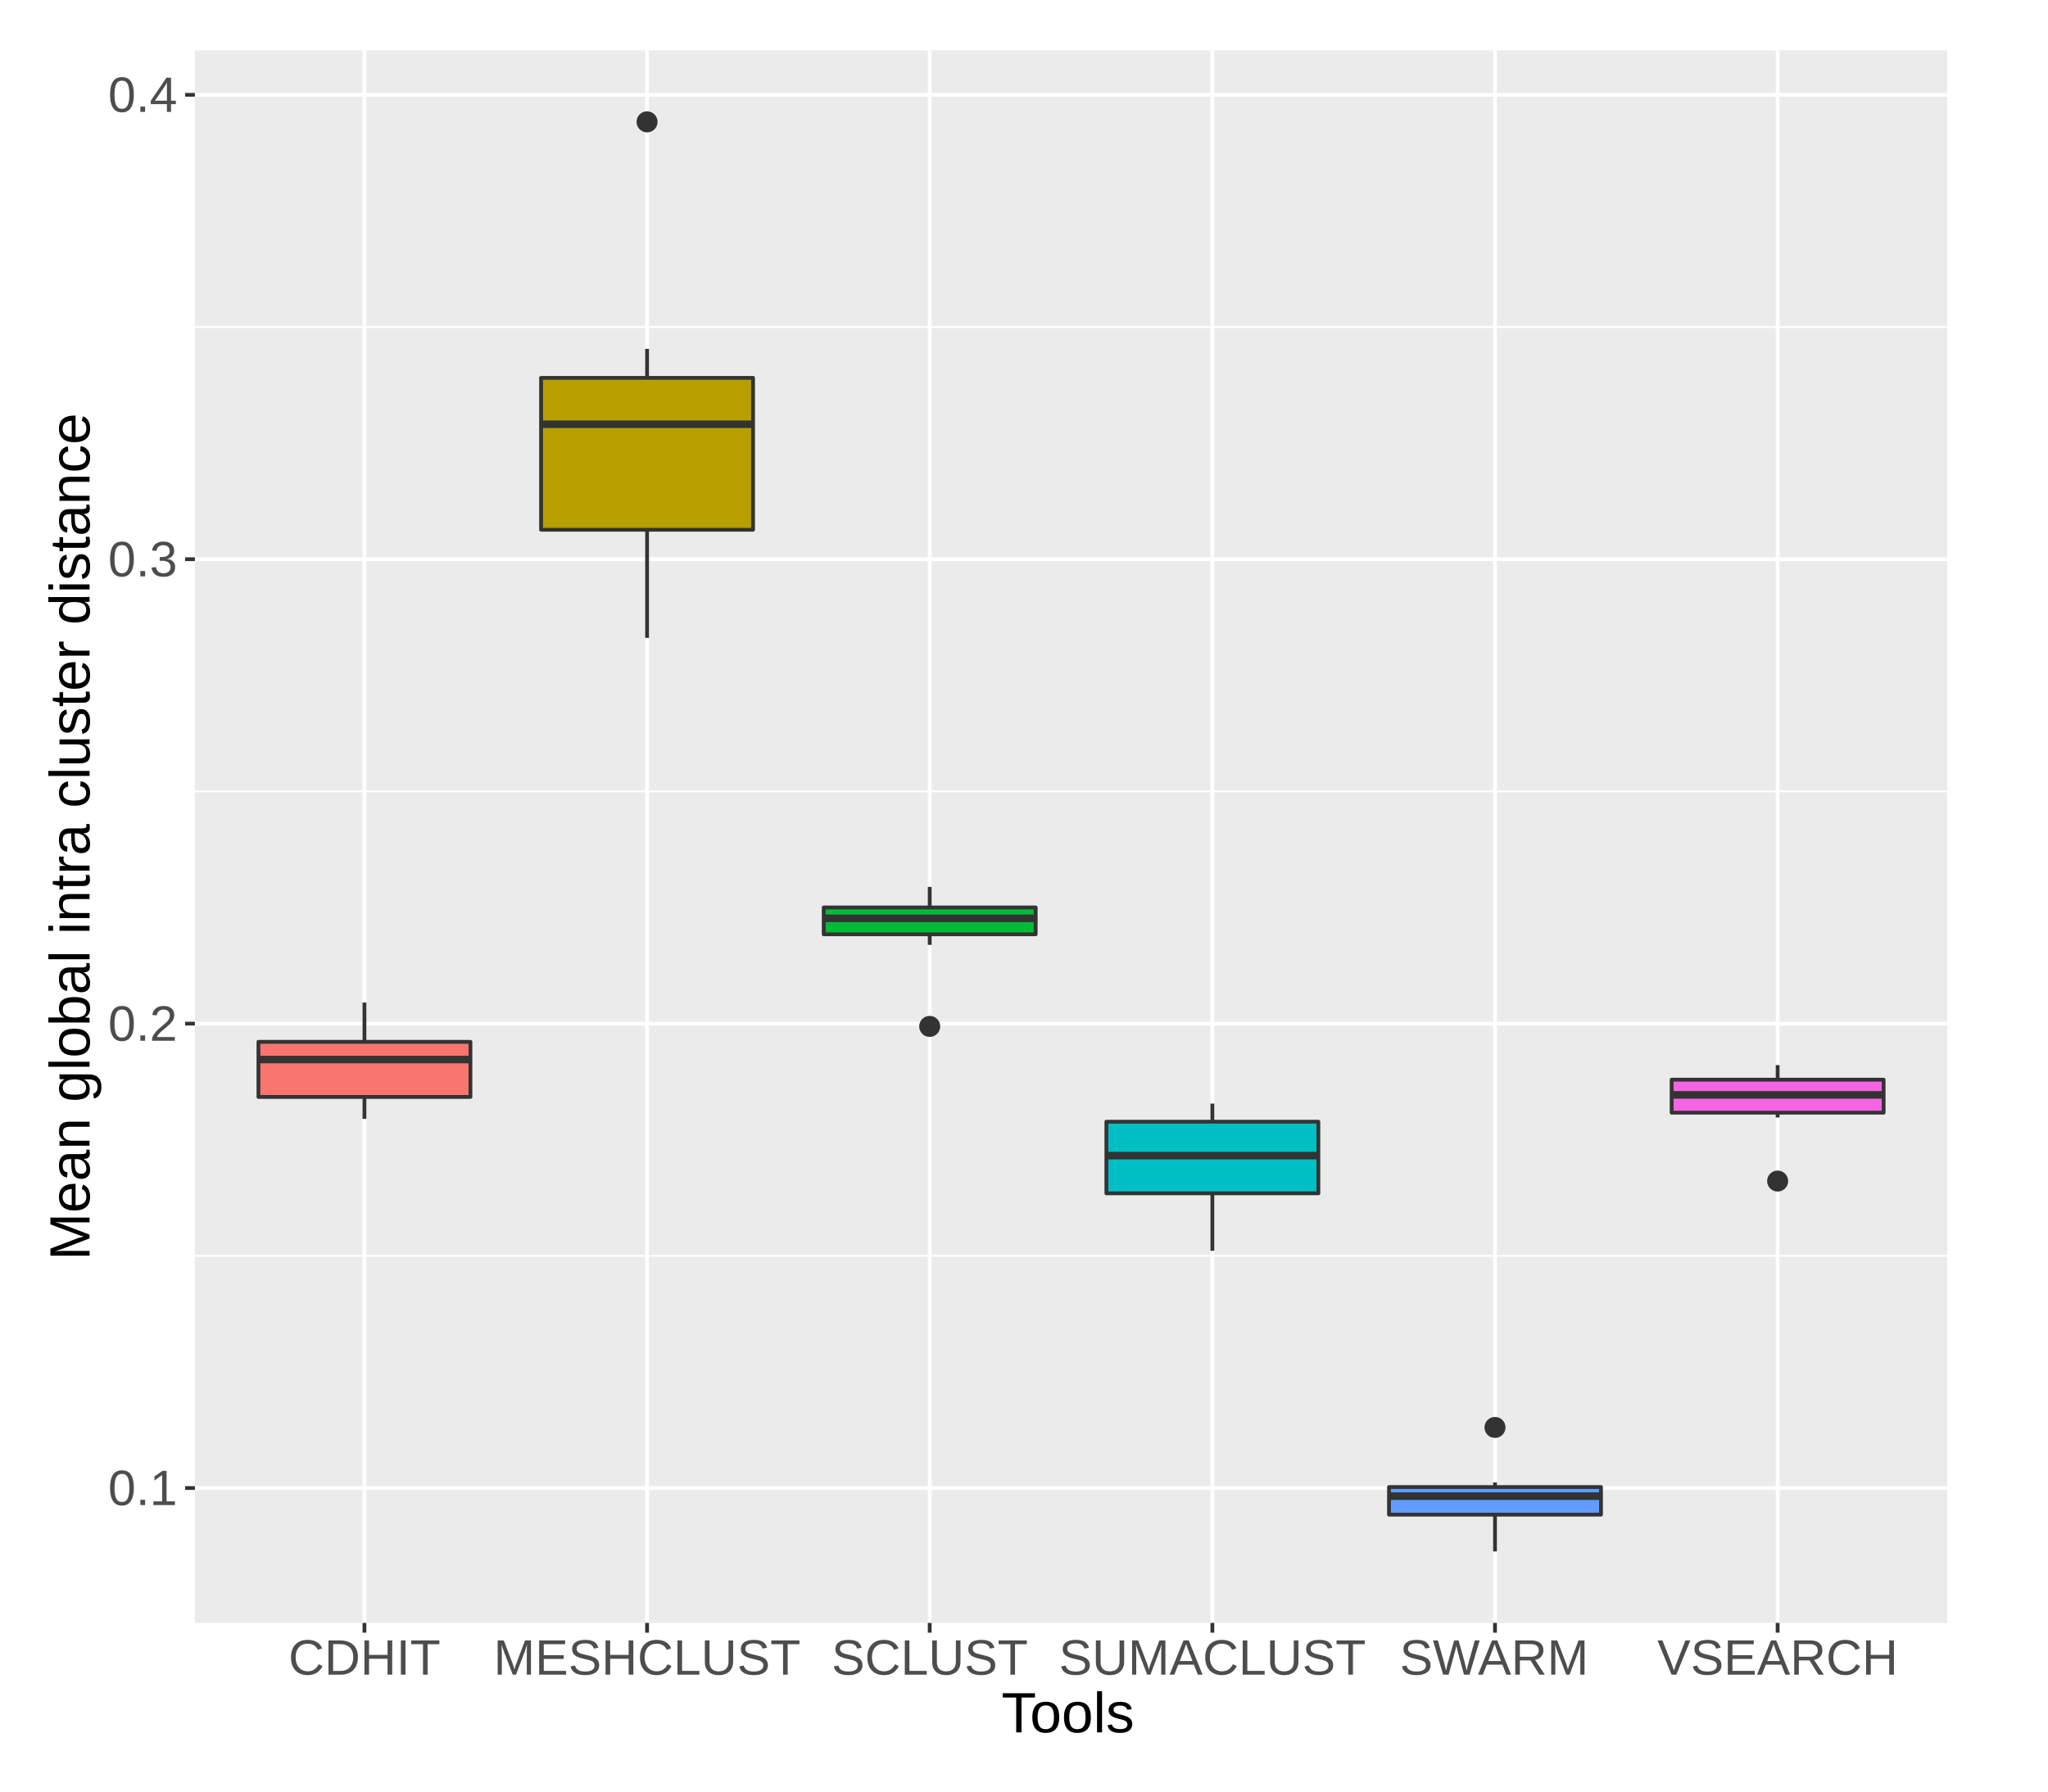
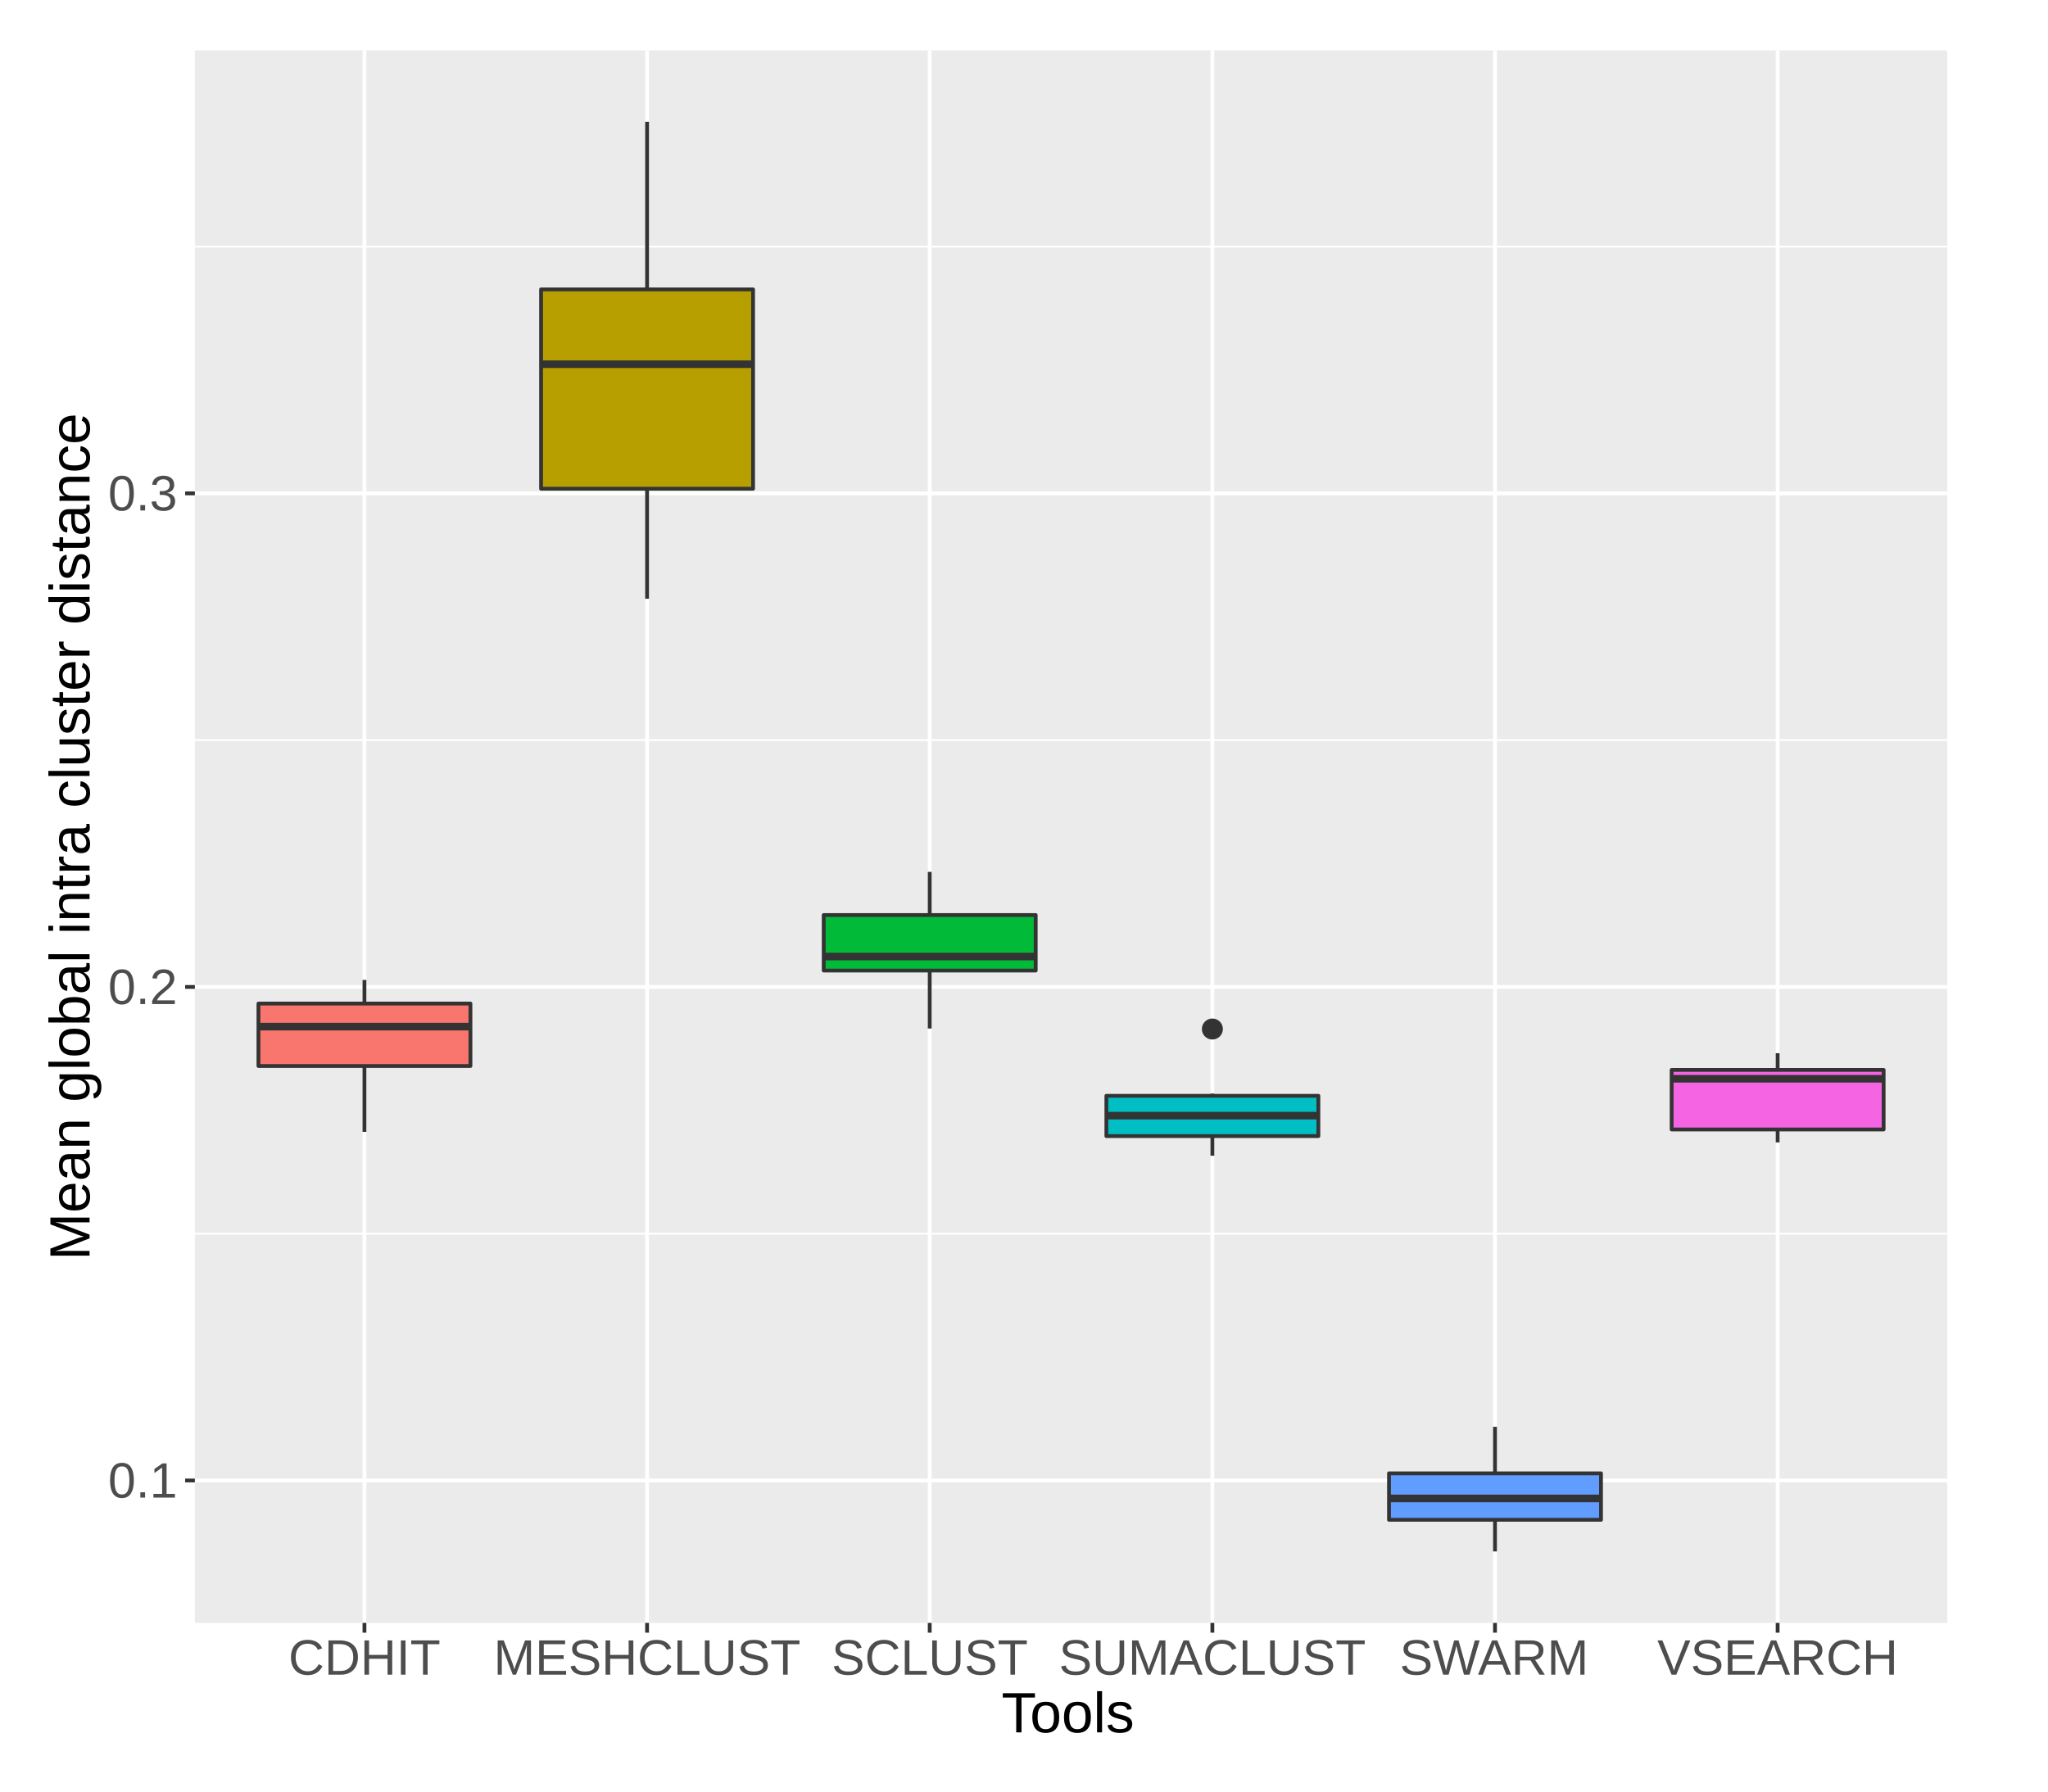
<svg xmlns="http://www.w3.org/2000/svg" viewBox="0 0 576.00 504.00">
  <defs>
    <style type="text/css">
    line, polyline, path, rect, circle {
      fill: none;
      stroke: #000000;
      stroke-linecap: round;
      stroke-linejoin: round;
      stroke-miterlimit: 10.00;
    }
  </style>
  </defs>
  <rect width="100%" height="100%" style="stroke: none; fill: #FFFFFF;" />
  <rect x="0.00" y="0.00" width="576.00" height="504.00" style="stroke-width: 1.07; stroke: #FFFFFF; fill: #FFFFFF;" />
  <defs>
    <clipPath id="cpNTQuODA2NHw1NDcuNjU0fDQ1Ni41NDZ8MTQuMTczMg==">
      <rect x="54.81" y="14.17" width="492.85" height="442.37" />
    </clipPath>
  </defs>
  <rect x="54.81" y="14.17" width="492.85" height="442.37" style="stroke-width: 1.07; stroke: none; fill: #EBEBEB;" clip-path="url(#cpNTQuODA2NHw1NDcuNjU0fDQ1Ni41NDZ8MTQuMTczMg==)" />
-   <polyline points="54.81,353.28 547.65,353.28 " style="stroke-width: 0.53; stroke: #FFFFFF; stroke-linecap: butt;" clip-path="url(#cpNTQuODA2NHw1NDcuNjU0fDQ1Ni41NDZ8MTQuMTczMg==)" />
-   <polyline points="54.81,222.63 547.65,222.63 " style="stroke-width: 0.53; stroke: #FFFFFF; stroke-linecap: butt;" clip-path="url(#cpNTQuODA2NHw1NDcuNjU0fDQ1Ni41NDZ8MTQuMTczMg==)" />
-   <polyline points="54.81,91.99 547.65,91.99 " style="stroke-width: 0.53; stroke: #FFFFFF; stroke-linecap: butt;" clip-path="url(#cpNTQuODA2NHw1NDcuNjU0fDQ1Ni41NDZ8MTQuMTczMg==)" />
-   <polyline points="54.81,418.60 547.65,418.60 " style="stroke-width: 1.07; stroke: #FFFFFF; stroke-linecap: butt;" clip-path="url(#cpNTQuODA2NHw1NDcuNjU0fDQ1Ni41NDZ8MTQuMTczMg==)" />
-   <polyline points="54.81,287.96 547.65,287.96 " style="stroke-width: 1.07; stroke: #FFFFFF; stroke-linecap: butt;" clip-path="url(#cpNTQuODA2NHw1NDcuNjU0fDQ1Ni41NDZ8MTQuMTczMg==)" />
-   <polyline points="54.81,157.31 547.65,157.31 " style="stroke-width: 1.07; stroke: #FFFFFF; stroke-linecap: butt;" clip-path="url(#cpNTQuODA2NHw1NDcuNjU0fDQ1Ni41NDZ8MTQuMTczMg==)" />
-   <polyline points="54.81,26.67 547.65,26.67 " style="stroke-width: 1.07; stroke: #FFFFFF; stroke-linecap: butt;" clip-path="url(#cpNTQuODA2NHw1NDcuNjU0fDQ1Ni41NDZ8MTQuMTczMg==)" />
+   <polyline points="54.81,347.06 547.65,347.06 " style="stroke-width: 0.53; stroke: #FFFFFF; stroke-linecap: butt;" clip-path="url(#cpNTQuODA2NHw1NDcuNjU0fDQ1Ni41NDZ8MTQuMTczMg==)" />
+   <polyline points="54.81,208.21 547.65,208.21 " style="stroke-width: 0.53; stroke: #FFFFFF; stroke-linecap: butt;" clip-path="url(#cpNTQuODA2NHw1NDcuNjU0fDQ1Ni41NDZ8MTQuMTczMg==)" />
+   <polyline points="54.81,69.37 547.65,69.37 " style="stroke-width: 0.53; stroke: #FFFFFF; stroke-linecap: butt;" clip-path="url(#cpNTQuODA2NHw1NDcuNjU0fDQ1Ni41NDZ8MTQuMTczMg==)" />
+   <polyline points="54.81,416.48 547.65,416.48 " style="stroke-width: 1.07; stroke: #FFFFFF; stroke-linecap: butt;" clip-path="url(#cpNTQuODA2NHw1NDcuNjU0fDQ1Ni41NDZ8MTQuMTczMg==)" />
+   <polyline points="54.81,277.64 547.65,277.64 " style="stroke-width: 1.07; stroke: #FFFFFF; stroke-linecap: butt;" clip-path="url(#cpNTQuODA2NHw1NDcuNjU0fDQ1Ni41NDZ8MTQuMTczMg==)" />
+   <polyline points="54.81,138.79 547.65,138.79 " style="stroke-width: 1.07; stroke: #FFFFFF; stroke-linecap: butt;" clip-path="url(#cpNTQuODA2NHw1NDcuNjU0fDQ1Ni41NDZ8MTQuMTczMg==)" />
  <polyline points="102.50,456.55 102.50,14.17 " style="stroke-width: 1.07; stroke: #FFFFFF; stroke-linecap: butt;" clip-path="url(#cpNTQuODA2NHw1NDcuNjU0fDQ1Ni41NDZ8MTQuMTczMg==)" />
  <polyline points="181.99,456.55 181.99,14.17 " style="stroke-width: 1.07; stroke: #FFFFFF; stroke-linecap: butt;" clip-path="url(#cpNTQuODA2NHw1NDcuNjU0fDQ1Ni41NDZ8MTQuMTczMg==)" />
  <polyline points="261.48,456.55 261.48,14.17 " style="stroke-width: 1.07; stroke: #FFFFFF; stroke-linecap: butt;" clip-path="url(#cpNTQuODA2NHw1NDcuNjU0fDQ1Ni41NDZ8MTQuMTczMg==)" />
  <polyline points="340.98,456.55 340.98,14.17 " style="stroke-width: 1.07; stroke: #FFFFFF; stroke-linecap: butt;" clip-path="url(#cpNTQuODA2NHw1NDcuNjU0fDQ1Ni41NDZ8MTQuMTczMg==)" />
  <polyline points="420.47,456.55 420.47,14.17 " style="stroke-width: 1.07; stroke: #FFFFFF; stroke-linecap: butt;" clip-path="url(#cpNTQuODA2NHw1NDcuNjU0fDQ1Ni41NDZ8MTQuMTczMg==)" />
  <polyline points="499.96,456.55 499.96,14.17 " style="stroke-width: 1.07; stroke: #FFFFFF; stroke-linecap: butt;" clip-path="url(#cpNTQuODA2NHw1NDcuNjU0fDQ1Ni41NDZ8MTQuMTczMg==)" />
-   <line x1="102.50" y1="293.08" x2="102.50" y2="282.02" style="stroke-width: 1.07; stroke: #333333; stroke-linecap: butt;" clip-path="url(#cpNTQuODA2NHw1NDcuNjU0fDQ1Ni41NDZ8MTQuMTczMg==)" />
-   <line x1="102.50" y1="308.58" x2="102.50" y2="314.73" style="stroke-width: 1.07; stroke: #333333; stroke-linecap: butt;" clip-path="url(#cpNTQuODA2NHw1NDcuNjU0fDQ1Ni41NDZ8MTQuMTczMg==)" />
-   <polyline points="72.69,293.08 72.69,308.58 132.31,308.58 132.31,293.08 72.69,293.08 " style="stroke-width: 1.07; stroke: #333333; fill: #F8766D;" clip-path="url(#cpNTQuODA2NHw1NDcuNjU0fDQ1Ni41NDZ8MTQuMTczMg==)" />
-   <line x1="72.69" y1="298.06" x2="132.31" y2="298.06" style="stroke-width: 2.13; stroke: #333333; stroke-linecap: butt;" clip-path="url(#cpNTQuODA2NHw1NDcuNjU0fDQ1Ni41NDZ8MTQuMTczMg==)" />
-   <circle cx="181.99" cy="34.28" r="1.95pt" style="stroke-width: 0.71; stroke: #333333; fill: #333333;" clip-path="url(#cpNTQuODA2NHw1NDcuNjU0fDQ1Ni41NDZ8MTQuMTczMg==)" />
-   <line x1="181.99" y1="106.30" x2="181.99" y2="98.13" style="stroke-width: 1.07; stroke: #333333; stroke-linecap: butt;" clip-path="url(#cpNTQuODA2NHw1NDcuNjU0fDQ1Ni41NDZ8MTQuMTczMg==)" />
-   <line x1="181.99" y1="149.03" x2="181.99" y2="179.45" style="stroke-width: 1.07; stroke: #333333; stroke-linecap: butt;" clip-path="url(#cpNTQuODA2NHw1NDcuNjU0fDQ1Ni41NDZ8MTQuMTczMg==)" />
-   <polyline points="152.18,106.30 152.18,149.03 211.80,149.03 211.80,106.30 152.18,106.30 " style="stroke-width: 1.07; stroke: #333333; fill: #B79F00;" clip-path="url(#cpNTQuODA2NHw1NDcuNjU0fDQ1Ni41NDZ8MTQuMTczMg==)" />
-   <line x1="152.18" y1="119.35" x2="211.80" y2="119.35" style="stroke-width: 2.13; stroke: #333333; stroke-linecap: butt;" clip-path="url(#cpNTQuODA2NHw1NDcuNjU0fDQ1Ni41NDZ8MTQuMTczMg==)" />
-   <circle cx="261.48" cy="288.74" r="1.95pt" style="stroke-width: 0.71; stroke: #333333; fill: #333333;" clip-path="url(#cpNTQuODA2NHw1NDcuNjU0fDQ1Ni41NDZ8MTQuMTczMg==)" />
-   <line x1="261.48" y1="255.28" x2="261.48" y2="249.50" style="stroke-width: 1.07; stroke: #333333; stroke-linecap: butt;" clip-path="url(#cpNTQuODA2NHw1NDcuNjU0fDQ1Ni41NDZ8MTQuMTczMg==)" />
-   <line x1="261.48" y1="262.83" x2="261.48" y2="265.81" style="stroke-width: 1.07; stroke: #333333; stroke-linecap: butt;" clip-path="url(#cpNTQuODA2NHw1NDcuNjU0fDQ1Ni41NDZ8MTQuMTczMg==)" />
-   <polyline points="231.67,255.28 231.67,262.83 291.29,262.83 291.29,255.28 231.67,255.28 " style="stroke-width: 1.07; stroke: #333333; fill: #00BA38;" clip-path="url(#cpNTQuODA2NHw1NDcuNjU0fDQ1Ni41NDZ8MTQuMTczMg==)" />
-   <line x1="231.67" y1="258.34" x2="291.29" y2="258.34" style="stroke-width: 2.13; stroke: #333333; stroke-linecap: butt;" clip-path="url(#cpNTQuODA2NHw1NDcuNjU0fDQ1Ni41NDZ8MTQuMTczMg==)" />
-   <line x1="340.98" y1="315.55" x2="340.98" y2="310.45" style="stroke-width: 1.07; stroke: #333333; stroke-linecap: butt;" clip-path="url(#cpNTQuODA2NHw1NDcuNjU0fDQ1Ni41NDZ8MTQuMTczMg==)" />
-   <line x1="340.98" y1="335.70" x2="340.98" y2="351.87" style="stroke-width: 1.07; stroke: #333333; stroke-linecap: butt;" clip-path="url(#cpNTQuODA2NHw1NDcuNjU0fDQ1Ni41NDZ8MTQuMTczMg==)" />
-   <polyline points="311.17,315.55 311.17,335.70 370.79,335.70 370.79,315.55 311.17,315.55 " style="stroke-width: 1.07; stroke: #333333; fill: #00BFC4;" clip-path="url(#cpNTQuODA2NHw1NDcuNjU0fDQ1Ni41NDZ8MTQuMTczMg==)" />
-   <line x1="311.17" y1="325.09" x2="370.79" y2="325.09" style="stroke-width: 2.13; stroke: #333333; stroke-linecap: butt;" clip-path="url(#cpNTQuODA2NHw1NDcuNjU0fDQ1Ni41NDZ8MTQuMTczMg==)" />
-   <circle cx="420.47" cy="401.56" r="1.95pt" style="stroke-width: 0.71; stroke: #333333; fill: #333333;" clip-path="url(#cpNTQuODA2NHw1NDcuNjU0fDQ1Ni41NDZ8MTQuMTczMg==)" />
-   <line x1="420.47" y1="418.32" x2="420.47" y2="417.03" style="stroke-width: 1.07; stroke: #333333; stroke-linecap: butt;" clip-path="url(#cpNTQuODA2NHw1NDcuNjU0fDQ1Ni41NDZ8MTQuMTczMg==)" />
-   <line x1="420.47" y1="426.09" x2="420.47" y2="436.44" style="stroke-width: 1.07; stroke: #333333; stroke-linecap: butt;" clip-path="url(#cpNTQuODA2NHw1NDcuNjU0fDQ1Ni41NDZ8MTQuMTczMg==)" />
-   <polyline points="390.66,418.32 390.66,426.09 450.28,426.09 450.28,418.32 390.66,418.32 " style="stroke-width: 1.07; stroke: #333333; fill: #619CFF;" clip-path="url(#cpNTQuODA2NHw1NDcuNjU0fDQ1Ni41NDZ8MTQuMTczMg==)" />
-   <line x1="390.66" y1="420.89" x2="450.28" y2="420.89" style="stroke-width: 2.13; stroke: #333333; stroke-linecap: butt;" clip-path="url(#cpNTQuODA2NHw1NDcuNjU0fDQ1Ni41NDZ8MTQuMTczMg==)" />
-   <circle cx="499.96" cy="332.25" r="1.95pt" style="stroke-width: 0.71; stroke: #333333; fill: #333333;" clip-path="url(#cpNTQuODA2NHw1NDcuNjU0fDQ1Ni41NDZ8MTQuMTczMg==)" />
-   <line x1="499.96" y1="303.73" x2="499.96" y2="299.62" style="stroke-width: 1.07; stroke: #333333; stroke-linecap: butt;" clip-path="url(#cpNTQuODA2NHw1NDcuNjU0fDQ1Ni41NDZ8MTQuMTczMg==)" />
-   <line x1="499.96" y1="313.01" x2="499.96" y2="314.37" style="stroke-width: 1.07; stroke: #333333; stroke-linecap: butt;" clip-path="url(#cpNTQuODA2NHw1NDcuNjU0fDQ1Ni41NDZ8MTQuMTczMg==)" />
-   <polyline points="470.15,303.73 470.15,313.01 529.77,313.01 529.77,303.73 470.15,303.73 " style="stroke-width: 1.07; stroke: #333333; fill: #F564E3;" clip-path="url(#cpNTQuODA2NHw1NDcuNjU0fDQ1Ni41NDZ8MTQuMTczMg==)" />
-   <line x1="470.15" y1="308.01" x2="529.77" y2="308.01" style="stroke-width: 2.13; stroke: #333333; stroke-linecap: butt;" clip-path="url(#cpNTQuODA2NHw1NDcuNjU0fDQ1Ni41NDZ8MTQuMTczMg==)" />
+   <line x1="102.50" y1="282.32" x2="102.50" y2="275.66" style="stroke-width: 1.07; stroke: #333333; stroke-linecap: butt;" clip-path="url(#cpNTQuODA2NHw1NDcuNjU0fDQ1Ni41NDZ8MTQuMTczMg==)" />
+   <line x1="102.50" y1="299.88" x2="102.50" y2="318.42" style="stroke-width: 1.07; stroke: #333333; stroke-linecap: butt;" clip-path="url(#cpNTQuODA2NHw1NDcuNjU0fDQ1Ni41NDZ8MTQuMTczMg==)" />
+   <polyline points="72.69,282.32 72.69,299.88 132.31,299.88 132.31,282.32 72.69,282.32 " style="stroke-width: 1.07; stroke: #333333; fill: #F8766D;" clip-path="url(#cpNTQuODA2NHw1NDcuNjU0fDQ1Ni41NDZ8MTQuMTczMg==)" />
+   <line x1="72.69" y1="288.81" x2="132.31" y2="288.81" style="stroke-width: 2.13; stroke: #333333; stroke-linecap: butt;" clip-path="url(#cpNTQuODA2NHw1NDcuNjU0fDQ1Ni41NDZ8MTQuMTczMg==)" />
+   <line x1="181.99" y1="81.41" x2="181.99" y2="34.28" style="stroke-width: 1.07; stroke: #333333; stroke-linecap: butt;" clip-path="url(#cpNTQuODA2NHw1NDcuNjU0fDQ1Ni41NDZ8MTQuMTczMg==)" />
+   <line x1="181.99" y1="137.49" x2="181.99" y2="168.44" style="stroke-width: 1.07; stroke: #333333; stroke-linecap: butt;" clip-path="url(#cpNTQuODA2NHw1NDcuNjU0fDQ1Ni41NDZ8MTQuMTczMg==)" />
+   <polyline points="152.18,81.41 152.18,137.49 211.80,137.49 211.80,81.41 152.18,81.41 " style="stroke-width: 1.07; stroke: #333333; fill: #B79F00;" clip-path="url(#cpNTQuODA2NHw1NDcuNjU0fDQ1Ni41NDZ8MTQuMTczMg==)" />
+   <line x1="152.18" y1="102.46" x2="211.80" y2="102.46" style="stroke-width: 2.13; stroke: #333333; stroke-linecap: butt;" clip-path="url(#cpNTQuODA2NHw1NDcuNjU0fDQ1Ni41NDZ8MTQuMTczMg==)" />
+   <line x1="261.48" y1="257.41" x2="261.48" y2="245.27" style="stroke-width: 1.07; stroke: #333333; stroke-linecap: butt;" clip-path="url(#cpNTQuODA2NHw1NDcuNjU0fDQ1Ni41NDZ8MTQuMTczMg==)" />
+   <line x1="261.48" y1="273.03" x2="261.48" y2="289.33" style="stroke-width: 1.07; stroke: #333333; stroke-linecap: butt;" clip-path="url(#cpNTQuODA2NHw1NDcuNjU0fDQ1Ni41NDZ8MTQuMTczMg==)" />
+   <polyline points="231.67,257.41 231.67,273.03 291.29,273.03 291.29,257.41 231.67,257.41 " style="stroke-width: 1.07; stroke: #333333; fill: #00BA38;" clip-path="url(#cpNTQuODA2NHw1NDcuNjU0fDQ1Ni41NDZ8MTQuMTczMg==)" />
+   <line x1="231.67" y1="269.08" x2="291.29" y2="269.08" style="stroke-width: 2.13; stroke: #333333; stroke-linecap: butt;" clip-path="url(#cpNTQuODA2NHw1NDcuNjU0fDQ1Ni41NDZ8MTQuMTczMg==)" />
+   <circle cx="340.98" cy="289.48" r="1.95pt" style="stroke-width: 0.71; stroke: #333333; fill: #333333;" clip-path="url(#cpNTQuODA2NHw1NDcuNjU0fDQ1Ni41NDZ8MTQuMTczMg==)" />
+   <line x1="340.98" y1="308.27" x2="340.98" y2="307.65" style="stroke-width: 1.07; stroke: #333333; stroke-linecap: butt;" clip-path="url(#cpNTQuODA2NHw1NDcuNjU0fDQ1Ni41NDZ8MTQuMTczMg==)" />
+   <line x1="340.98" y1="319.60" x2="340.98" y2="325.13" style="stroke-width: 1.07; stroke: #333333; stroke-linecap: butt;" clip-path="url(#cpNTQuODA2NHw1NDcuNjU0fDQ1Ni41NDZ8MTQuMTczMg==)" />
+   <polyline points="311.17,308.27 311.17,319.60 370.79,319.60 370.79,308.27 311.17,308.27 " style="stroke-width: 1.07; stroke: #333333; fill: #00BFC4;" clip-path="url(#cpNTQuODA2NHw1NDcuNjU0fDQ1Ni41NDZ8MTQuMTczMg==)" />
+   <line x1="311.17" y1="313.85" x2="370.79" y2="313.85" style="stroke-width: 2.13; stroke: #333333; stroke-linecap: butt;" clip-path="url(#cpNTQuODA2NHw1NDcuNjU0fDQ1Ni41NDZ8MTQuMTczMg==)" />
+   <line x1="420.47" y1="414.47" x2="420.47" y2="401.37" style="stroke-width: 1.07; stroke: #333333; stroke-linecap: butt;" clip-path="url(#cpNTQuODA2NHw1NDcuNjU0fDQ1Ni41NDZ8MTQuMTczMg==)" />
+   <line x1="420.47" y1="427.54" x2="420.47" y2="436.44" style="stroke-width: 1.07; stroke: #333333; stroke-linecap: butt;" clip-path="url(#cpNTQuODA2NHw1NDcuNjU0fDQ1Ni41NDZ8MTQuMTczMg==)" />
+   <polyline points="390.66,414.47 390.66,427.54 450.28,427.54 450.28,414.47 390.66,414.47 " style="stroke-width: 1.07; stroke: #333333; fill: #619CFF;" clip-path="url(#cpNTQuODA2NHw1NDcuNjU0fDQ1Ni41NDZ8MTQuMTczMg==)" />
+   <line x1="390.66" y1="421.53" x2="450.28" y2="421.53" style="stroke-width: 2.13; stroke: #333333; stroke-linecap: butt;" clip-path="url(#cpNTQuODA2NHw1NDcuNjU0fDQ1Ni41NDZ8MTQuMTczMg==)" />
+   <line x1="499.96" y1="300.98" x2="499.96" y2="296.28" style="stroke-width: 1.07; stroke: #333333; stroke-linecap: butt;" clip-path="url(#cpNTQuODA2NHw1NDcuNjU0fDQ1Ni41NDZ8MTQuMTczMg==)" />
+   <line x1="499.96" y1="317.74" x2="499.96" y2="321.37" style="stroke-width: 1.07; stroke: #333333; stroke-linecap: butt;" clip-path="url(#cpNTQuODA2NHw1NDcuNjU0fDQ1Ni41NDZ8MTQuMTczMg==)" />
+   <polyline points="470.15,300.98 470.15,317.74 529.77,317.74 529.77,300.98 470.15,300.98 " style="stroke-width: 1.07; stroke: #333333; fill: #F564E3;" clip-path="url(#cpNTQuODA2NHw1NDcuNjU0fDQ1Ni41NDZ8MTQuMTczMg==)" />
+   <line x1="470.15" y1="303.48" x2="529.77" y2="303.48" style="stroke-width: 2.13; stroke: #333333; stroke-linecap: butt;" clip-path="url(#cpNTQuODA2NHw1NDcuNjU0fDQ1Ni41NDZ8MTQuMTczMg==)" />
  <defs>
    <clipPath id="cpMHw1NzZ8NTA0fDA=">
      <rect x="0.00" y="0.00" width="576.00" height="504.00" />
    </clipPath>
  </defs>
  <g clip-path="url(#cpMHw1NzZ8NTA0fDA=)">
-     <text x="30.41" y="423.41" style="font-size: 14.00px; fill: #4D4D4D; font-family: Liberation Sans;" textLength="19.46px" lengthAdjust="spacingAndGlyphs">0.1</text>
+     <text x="30.41" y="421.30" style="font-size: 14.00px; fill: #4D4D4D; font-family: Liberation Sans;" textLength="19.46px" lengthAdjust="spacingAndGlyphs">0.1</text>
  </g>
  <g clip-path="url(#cpMHw1NzZ8NTA0fDA=)">
-     <text x="30.41" y="292.77" style="font-size: 14.00px; fill: #4D4D4D; font-family: Liberation Sans;" textLength="19.46px" lengthAdjust="spacingAndGlyphs">0.2</text>
+     <text x="30.41" y="282.45" style="font-size: 14.00px; fill: #4D4D4D; font-family: Liberation Sans;" textLength="19.46px" lengthAdjust="spacingAndGlyphs">0.2</text>
  </g>
  <g clip-path="url(#cpMHw1NzZ8NTA0fDA=)">
-     <text x="30.41" y="162.13" style="font-size: 14.00px; fill: #4D4D4D; font-family: Liberation Sans;" textLength="19.46px" lengthAdjust="spacingAndGlyphs">0.3</text>
+     <text x="30.41" y="143.60" style="font-size: 14.00px; fill: #4D4D4D; font-family: Liberation Sans;" textLength="19.46px" lengthAdjust="spacingAndGlyphs">0.3</text>
  </g>
-   <g clip-path="url(#cpMHw1NzZ8NTA0fDA=)">
-     <text x="30.41" y="31.48" style="font-size: 14.00px; fill: #4D4D4D; font-family: Liberation Sans;" textLength="19.46px" lengthAdjust="spacingAndGlyphs">0.4</text>
-   </g>
-   <polyline points="52.07,418.60 54.81,418.60 " style="stroke-width: 1.07; stroke: #333333; stroke-linecap: butt;" clip-path="url(#cpMHw1NzZ8NTA0fDA=)" />
-   <polyline points="52.07,287.96 54.81,287.96 " style="stroke-width: 1.07; stroke: #333333; stroke-linecap: butt;" clip-path="url(#cpMHw1NzZ8NTA0fDA=)" />
-   <polyline points="52.07,157.31 54.81,157.31 " style="stroke-width: 1.07; stroke: #333333; stroke-linecap: butt;" clip-path="url(#cpMHw1NzZ8NTA0fDA=)" />
-   <polyline points="52.07,26.67 54.81,26.67 " style="stroke-width: 1.07; stroke: #333333; stroke-linecap: butt;" clip-path="url(#cpMHw1NzZ8NTA0fDA=)" />
+   <polyline points="52.07,416.48 54.81,416.48 " style="stroke-width: 1.07; stroke: #333333; stroke-linecap: butt;" clip-path="url(#cpMHw1NzZ8NTA0fDA=)" />
+   <polyline points="52.07,277.64 54.81,277.64 " style="stroke-width: 1.07; stroke: #333333; stroke-linecap: butt;" clip-path="url(#cpMHw1NzZ8NTA0fDA=)" />
+   <polyline points="52.07,138.79 54.81,138.79 " style="stroke-width: 1.07; stroke: #333333; stroke-linecap: butt;" clip-path="url(#cpMHw1NzZ8NTA0fDA=)" />
  <polyline points="102.50,459.29 102.50,456.55 " style="stroke-width: 1.07; stroke: #333333; stroke-linecap: butt;" clip-path="url(#cpMHw1NzZ8NTA0fDA=)" />
  <polyline points="181.99,459.29 181.99,456.55 " style="stroke-width: 1.07; stroke: #333333; stroke-linecap: butt;" clip-path="url(#cpMHw1NzZ8NTA0fDA=)" />
  <polyline points="261.48,459.29 261.48,456.55 " style="stroke-width: 1.07; stroke: #333333; stroke-linecap: butt;" clip-path="url(#cpMHw1NzZ8NTA0fDA=)" />
  <polyline points="340.98,459.29 340.98,456.55 " style="stroke-width: 1.07; stroke: #333333; stroke-linecap: butt;" clip-path="url(#cpMHw1NzZ8NTA0fDA=)" />
  <polyline points="420.47,459.29 420.47,456.55 " style="stroke-width: 1.07; stroke: #333333; stroke-linecap: butt;" clip-path="url(#cpMHw1NzZ8NTA0fDA=)" />
  <polyline points="499.96,459.29 499.96,456.55 " style="stroke-width: 1.07; stroke: #333333; stroke-linecap: butt;" clip-path="url(#cpMHw1NzZ8NTA0fDA=)" />
  <g clip-path="url(#cpMHw1NzZ8NTA0fDA=)">
    <text x="81.12" y="471.10" style="font-size: 14.00px; fill: #4D4D4D; font-family: Liberation Sans;" textLength="42.77px" lengthAdjust="spacingAndGlyphs">CDHIT</text>
  </g>
  <g clip-path="url(#cpMHw1NzZ8NTA0fDA=)">
    <text x="138.82" y="471.10" style="font-size: 14.00px; fill: #4D4D4D; font-family: Liberation Sans;" textLength="86.34px" lengthAdjust="spacingAndGlyphs">MESHCLUST</text>
  </g>
  <g clip-path="url(#cpMHw1NzZ8NTA0fDA=)">
    <text x="233.87" y="471.10" style="font-size: 14.00px; fill: #4D4D4D; font-family: Liberation Sans;" textLength="55.23px" lengthAdjust="spacingAndGlyphs">SCLUST</text>
  </g>
  <g clip-path="url(#cpMHw1NzZ8NTA0fDA=)">
    <text x="297.80" y="471.10" style="font-size: 14.00px; fill: #4D4D4D; font-family: Liberation Sans;" textLength="86.34px" lengthAdjust="spacingAndGlyphs">SUMACLUST</text>
  </g>
  <g clip-path="url(#cpMHw1NzZ8NTA0fDA=)">
    <text x="393.64" y="471.10" style="font-size: 14.00px; fill: #4D4D4D; font-family: Liberation Sans;" textLength="53.66px" lengthAdjust="spacingAndGlyphs">SWARM</text>
  </g>
  <g clip-path="url(#cpMHw1NzZ8NTA0fDA=)">
    <text x="466.12" y="471.10" style="font-size: 14.00px; fill: #4D4D4D; font-family: Liberation Sans;" textLength="67.68px" lengthAdjust="spacingAndGlyphs">VSEARCH</text>
  </g>
  <g clip-path="url(#cpMHw1NzZ8NTA0fDA=)">
    <text x="281.67" y="487.34" style="font-size: 16.00px; font-family: Liberation Sans;" textLength="39.12px" lengthAdjust="spacingAndGlyphs">Tools</text>
  </g>
  <g clip-path="url(#cpMHw1NzZ8NTA0fDA=)">
    <text transform="translate(25.19,354.54) rotate(-90)" style="font-size: 16.00px; font-family: Liberation Sans;" textLength="238.35px" lengthAdjust="spacingAndGlyphs">Mean global intra cluster distance</text>
  </g>
</svg>
